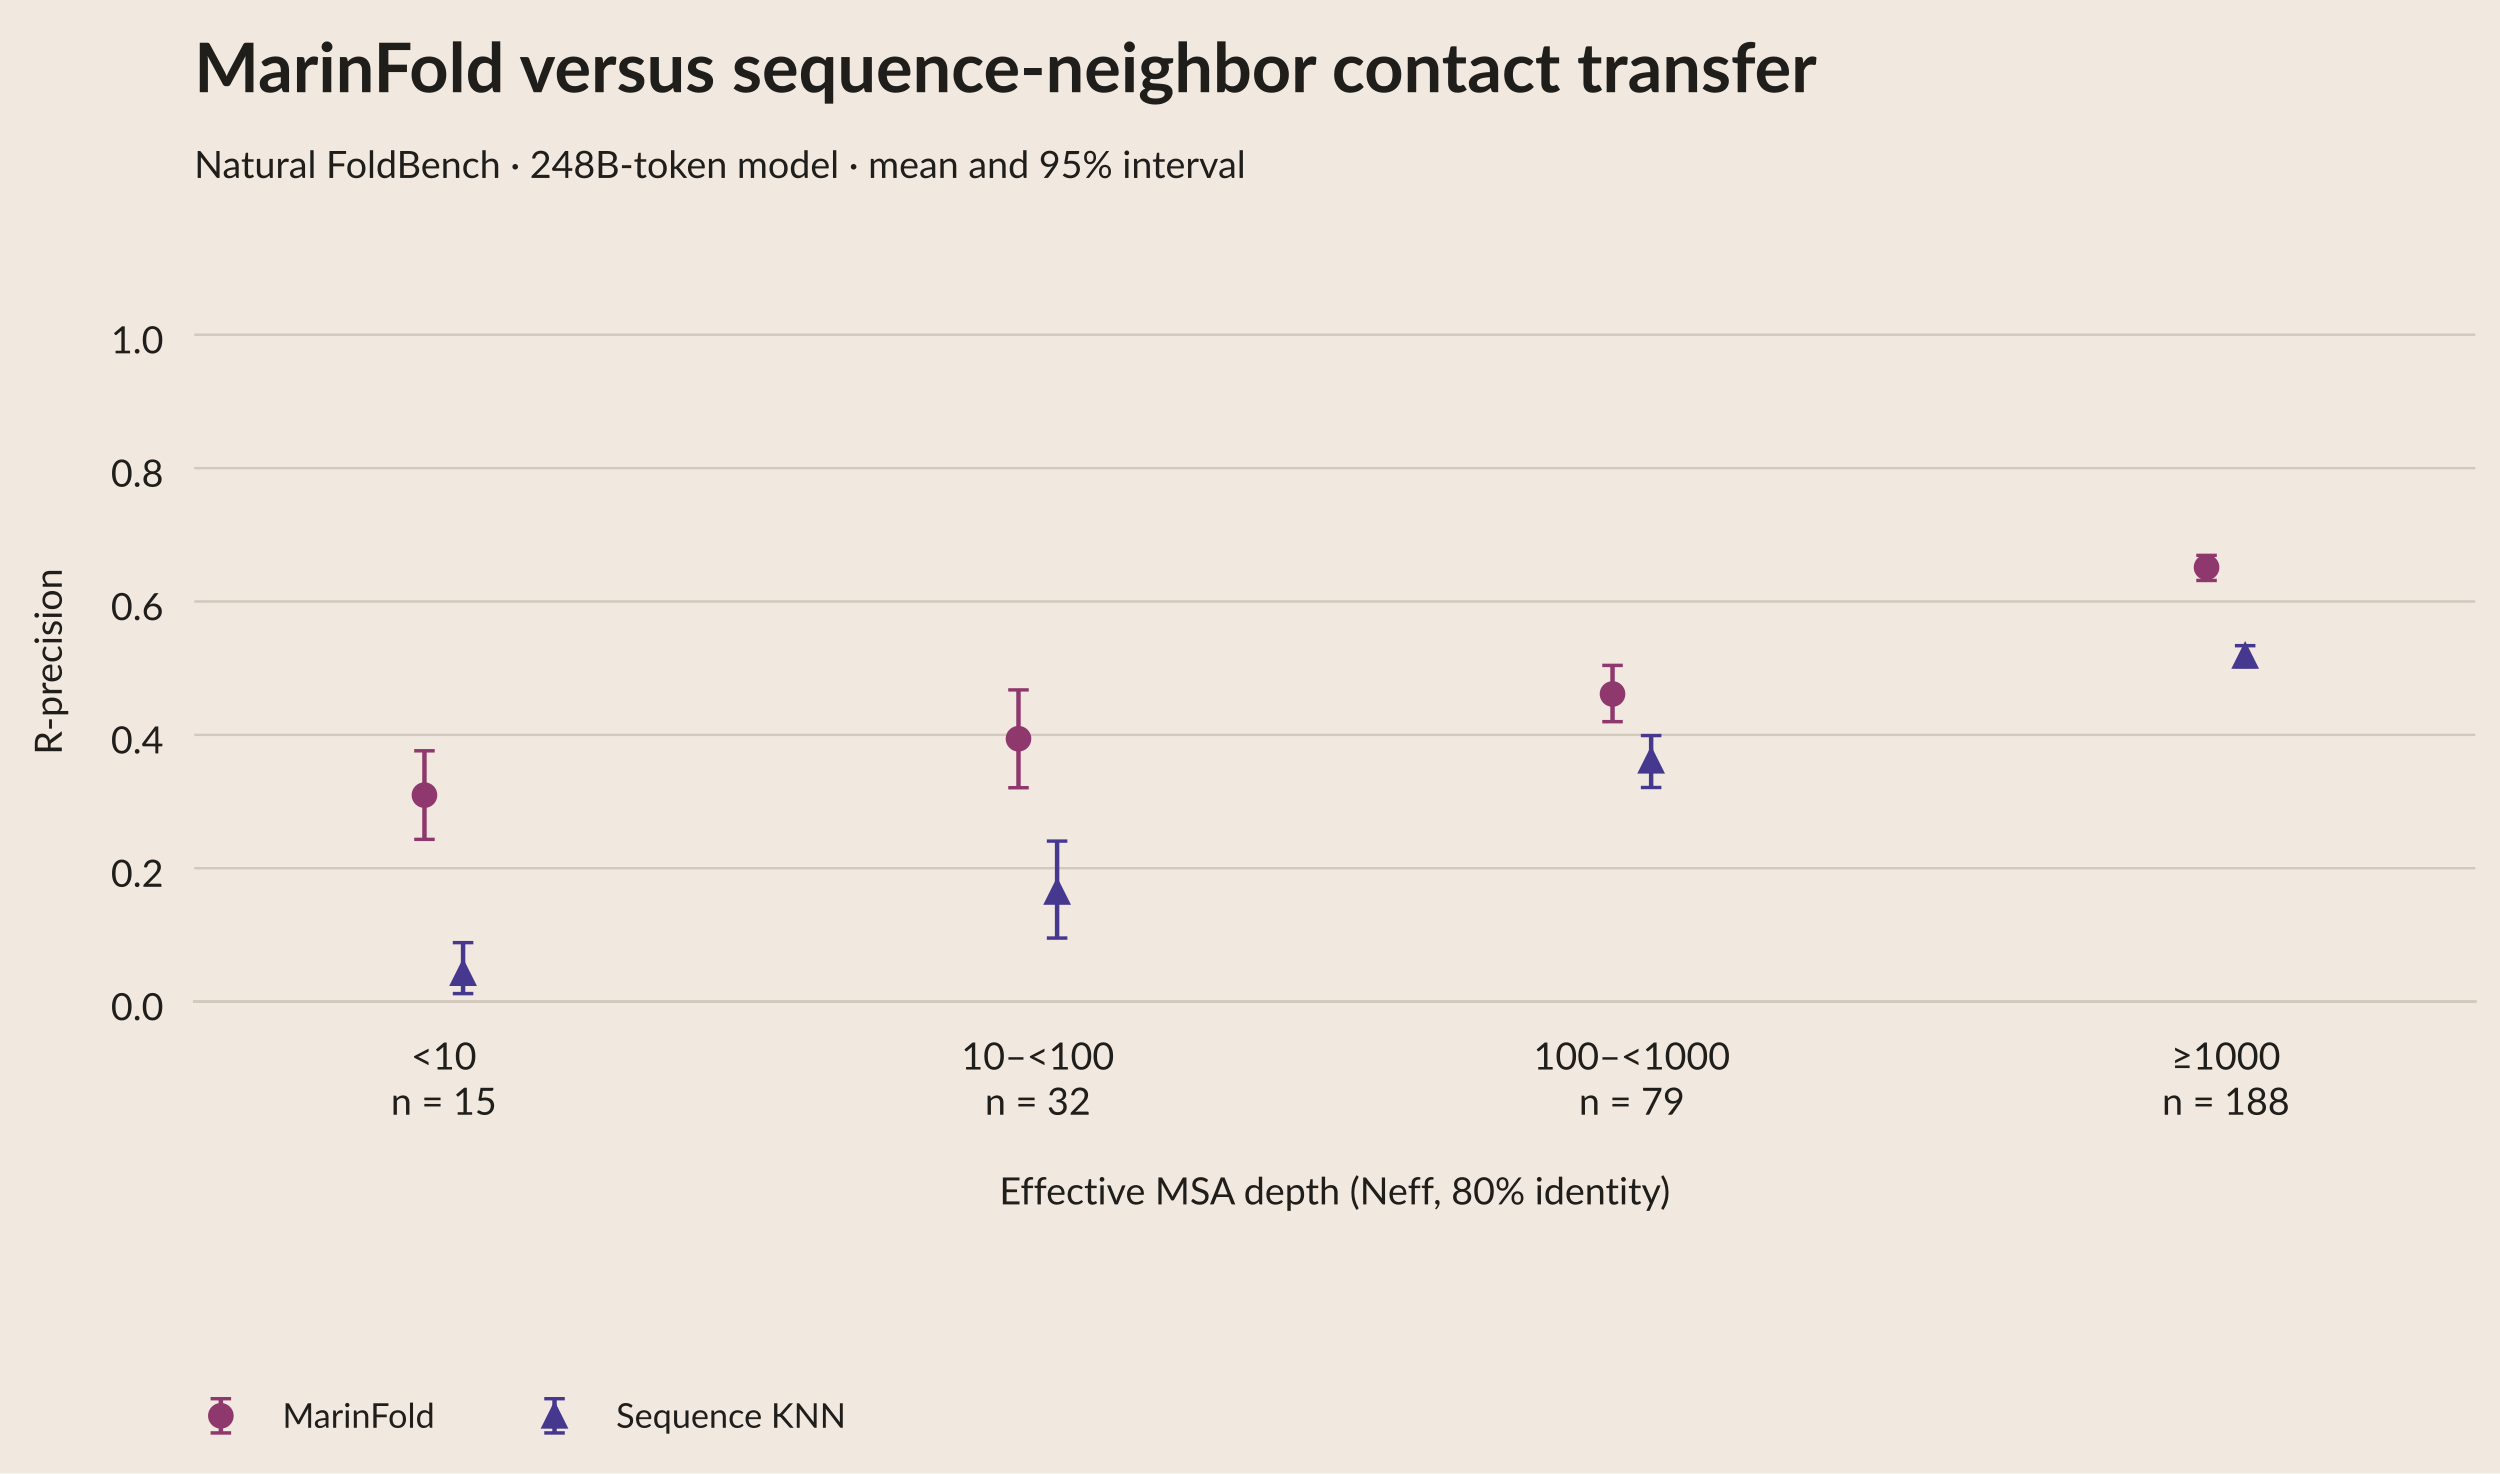
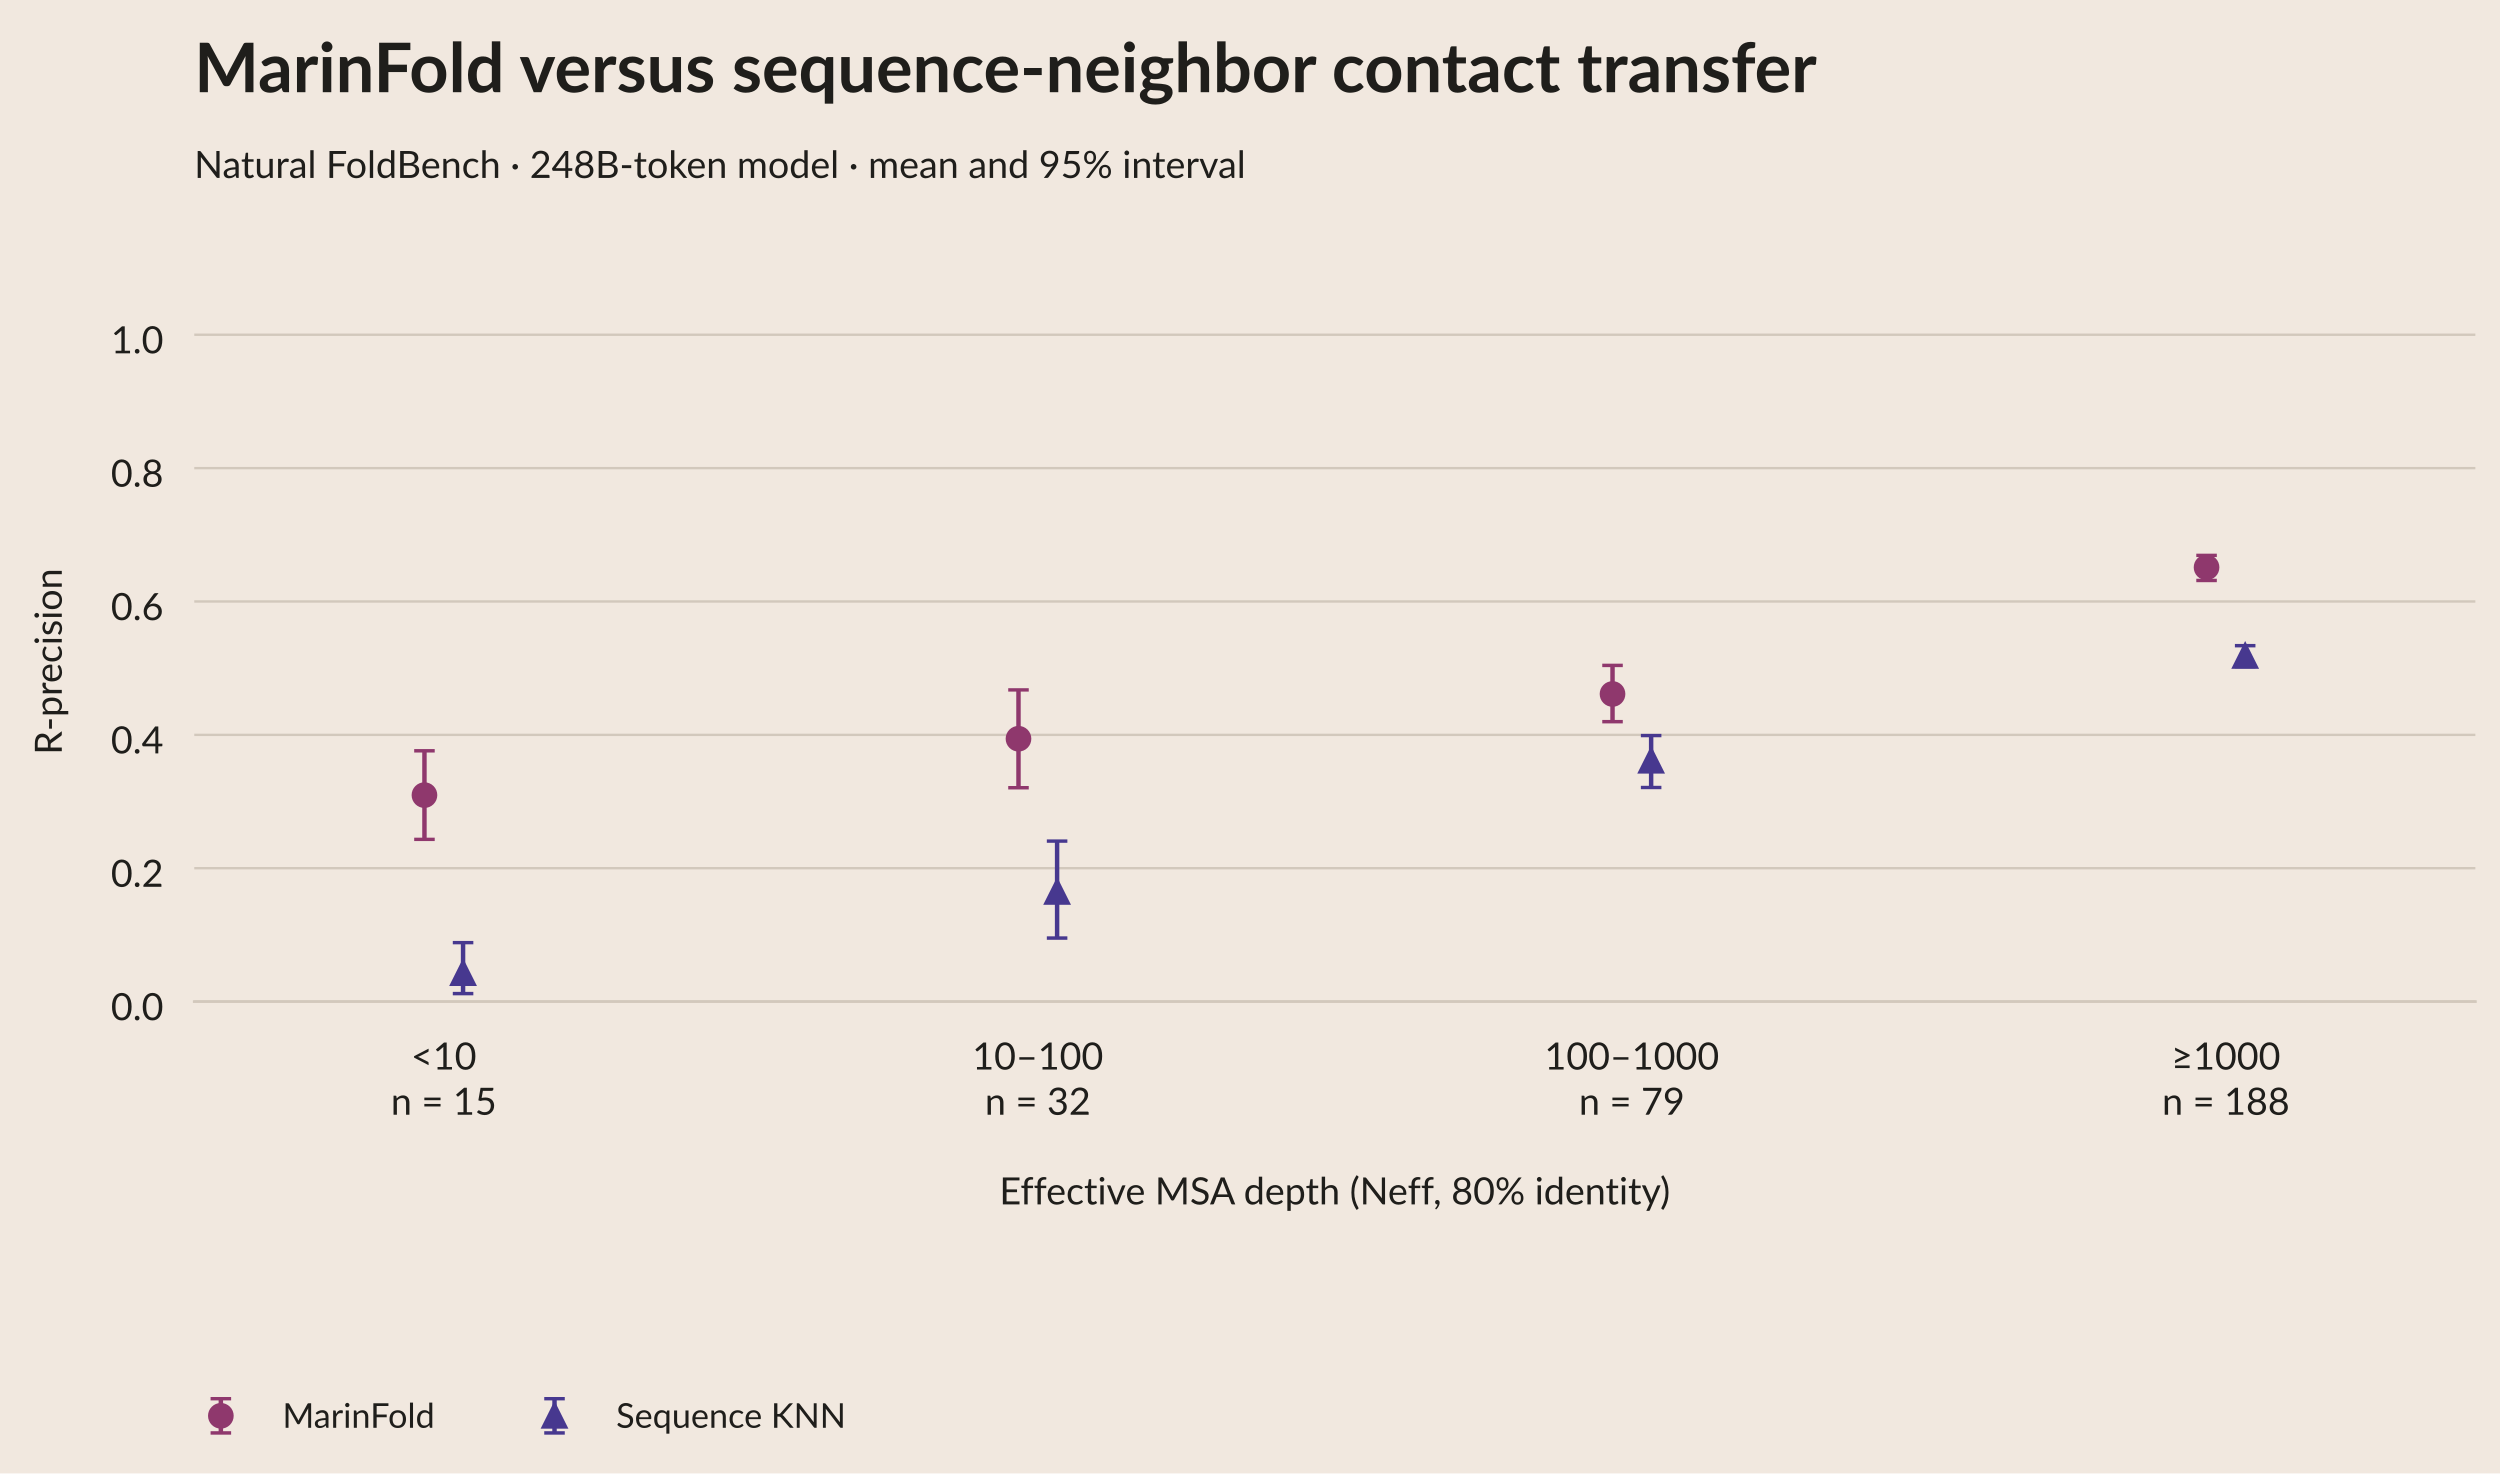
<svg xmlns="http://www.w3.org/2000/svg" xmlns:xlink="http://www.w3.org/1999/xlink" width="730.387pt" height="430.468pt" viewBox="0 0 730.387 430.468" version="1.1">
  <defs>
    <style type="text/css">*{stroke-linejoin: round; stroke-linecap: butt}</style>
  </defs>
  <g id="figure_1">
    <g id="patch_1">
      <path d="M 0 430.468  L 730.387 430.468  L 730.387 0  L 0 0  z " style="fill: #f1e8df" />
    </g>
    <g id="axes_1">
      <g id="patch_2">
        <path d="M 56.755 292.62  L 723.187 292.62  L 723.187 93.9  L 56.755 93.9  z " style="fill: #f1e8df" />
      </g>
      <g id="matplotlib.axis_1">
        <g id="xtick_1">
          <g id="line2d_1" />
          <g id="text_1">
            <text style="font-size: 11px; font-family: 'Lato'; fill: #1f1e1b" transform="translate(120.0763 312.477)">&lt;10</text>
            <text style="font-size: 11px; font-family: 'Lato'; fill: #1f1e1b" transform="translate(114.1922 325.677)">n = 15</text>
          </g>
        </g>
        <g id="xtick_2">
          <g id="line2d_2" />
          <g id="text_2">
-             <text style="font-size: 11px; font-family: 'Lato'; fill: #1f1e1b" transform="translate(280.8663 312.477)">10–&lt;100</text>
+             <text style="font-size: 11px; font-family: 'Lato'; fill: #1f1e1b" transform="translate(284.0563 312.477)">10–100</text>
            <text style="font-size: 11px; font-family: 'Lato'; fill: #1f1e1b" transform="translate(287.7422 325.677)">n = 32</text>
          </g>
        </g>
        <g id="xtick_3">
          <g id="line2d_3" />
          <g id="text_3">
-             <text style="font-size: 11px; font-family: 'Lato'; fill: #1f1e1b" transform="translate(448.0363 312.477)">100–&lt;1000</text>
+             <text style="font-size: 11px; font-family: 'Lato'; fill: #1f1e1b" transform="translate(451.2263 312.477)">100–1000</text>
            <text style="font-size: 11px; font-family: 'Lato'; fill: #1f1e1b" transform="translate(461.2922 325.677)">n = 79</text>
          </g>
        </g>
        <g id="xtick_4">
          <g id="line2d_4" />
          <g id="text_4">
            <text style="font-size: 11px; font-family: 'Lato'; fill: #1f1e1b" transform="translate(634.3463 312.477)">≥1000</text>
            <text style="font-size: 11px; font-family: 'Lato'; fill: #1f1e1b" transform="translate(631.6522 325.677)">n = 188</text>
          </g>
        </g>
        <g id="text_5">
          <text style="font-size: 11px; font-family: 'Lato'; text-anchor: middle; fill: #1f1e1b" x="389.971" y="351.877" transform="rotate(-0 389.9713 351.877)">Effective MSA depth (Neff, 80% identity)</text>
        </g>
      </g>
      <g id="matplotlib.axis_2">
        <g id="ytick_1">
          <g id="line2d_5">
-             <path d="M 56.755 292.62  L 723.187 292.62  " clip-path="url(#p1c4003f15a)" style="fill: none; stroke: #d2c8bc; stroke-width: 0.7; stroke-linecap: square" />
+             <path d="M 56.755 292.62  L 723.187 292.62  " clip-path="url(#p7d3ffd2320)" style="fill: none; stroke: #d2c8bc; stroke-width: 0.7; stroke-linecap: square" />
          </g>
          <g id="line2d_6" />
          <g id="text_6">
            <text style="font-size: 11px; font-family: 'Lato'; text-anchor: end; fill: #1f1e1b" x="47.755" y="298.048" transform="rotate(-0 47.75531 298.0485)">0.0</text>
          </g>
        </g>
        <g id="ytick_2">
          <g id="line2d_7">
-             <path d="M 56.755 253.655  L 723.187 253.655  " clip-path="url(#p1c4003f15a)" style="fill: none; stroke: #d2c8bc; stroke-width: 0.7; stroke-linecap: square" />
+             <path d="M 56.755 253.655  L 723.187 253.655  " clip-path="url(#p7d3ffd2320)" style="fill: none; stroke: #d2c8bc; stroke-width: 0.7; stroke-linecap: square" />
          </g>
          <g id="line2d_8" />
          <g id="text_7">
            <text style="font-size: 11px; font-family: 'Lato'; text-anchor: end; fill: #1f1e1b" x="47.755" y="259.084" transform="rotate(-0 47.75531 259.0838)">0.2</text>
          </g>
        </g>
        <g id="ytick_3">
          <g id="line2d_9">
-             <path d="M 56.755 214.691  L 723.187 214.691  " clip-path="url(#p1c4003f15a)" style="fill: none; stroke: #d2c8bc; stroke-width: 0.7; stroke-linecap: square" />
+             <path d="M 56.755 214.691  L 723.187 214.691  " clip-path="url(#p7d3ffd2320)" style="fill: none; stroke: #d2c8bc; stroke-width: 0.7; stroke-linecap: square" />
          </g>
          <g id="line2d_10" />
          <g id="text_8">
            <text style="font-size: 11px; font-family: 'Lato'; text-anchor: end; fill: #1f1e1b" x="47.755" y="220.119" transform="rotate(-0 47.75531 220.1191)">0.4</text>
          </g>
        </g>
        <g id="ytick_4">
          <g id="line2d_11">
-             <path d="M 56.755 175.726  L 723.187 175.726  " clip-path="url(#p1c4003f15a)" style="fill: none; stroke: #d2c8bc; stroke-width: 0.7; stroke-linecap: square" />
+             <path d="M 56.755 175.726  L 723.187 175.726  " clip-path="url(#p7d3ffd2320)" style="fill: none; stroke: #d2c8bc; stroke-width: 0.7; stroke-linecap: square" />
          </g>
          <g id="line2d_12" />
          <g id="text_9">
            <text style="font-size: 11px; font-family: 'Lato'; text-anchor: end; fill: #1f1e1b" x="47.755" y="181.154" transform="rotate(-0 47.75531 181.1544)">0.6</text>
          </g>
        </g>
        <g id="ytick_5">
          <g id="line2d_13">
-             <path d="M 56.755 136.761  L 723.187 136.761  " clip-path="url(#p1c4003f15a)" style="fill: none; stroke: #d2c8bc; stroke-width: 0.7; stroke-linecap: square" />
+             <path d="M 56.755 136.761  L 723.187 136.761  " clip-path="url(#p7d3ffd2320)" style="fill: none; stroke: #d2c8bc; stroke-width: 0.7; stroke-linecap: square" />
          </g>
          <g id="line2d_14" />
          <g id="text_10">
            <text style="font-size: 11px; font-family: 'Lato'; text-anchor: end; fill: #1f1e1b" x="47.755" y="142.19" transform="rotate(-0 47.75531 142.1897)">0.8</text>
          </g>
        </g>
        <g id="ytick_6">
          <g id="line2d_15">
-             <path d="M 56.755 97.796  L 723.187 97.796  " clip-path="url(#p1c4003f15a)" style="fill: none; stroke: #d2c8bc; stroke-width: 0.7; stroke-linecap: square" />
+             <path d="M 56.755 97.796  L 723.187 97.796  " clip-path="url(#p7d3ffd2320)" style="fill: none; stroke: #d2c8bc; stroke-width: 0.7; stroke-linecap: square" />
          </g>
          <g id="line2d_16" />
          <g id="text_11">
            <text style="font-size: 11px; font-family: 'Lato'; text-anchor: end; fill: #1f1e1b" x="47.755" y="103.225" transform="rotate(-0 47.75531 103.225)">1.0</text>
          </g>
        </g>
        <g id="text_12">
          <text style="font-size: 11px; font-family: 'Lato'; text-anchor: middle; fill: #1f1e1b" x="18.057" y="193.26" transform="rotate(-90 18.057 193.26)">R-precision</text>
        </g>
      </g>
      <g id="patch_3">
        <path d="M 56.755 292.62  L 723.187 292.62  " style="fill: none; stroke: #d2c8bc; stroke-width: 0.8; stroke-linejoin: miter; stroke-linecap: square" />
      </g>
      <g id="LineCollection_1">
-         <path d="M 124.006 245.231  L 124.006 219.349  " clip-path="url(#p1c4003f15a)" style="fill: none; stroke: #8f386d; stroke-width: 1.3" />
-         <path d="M 297.556 230.139  L 297.556 201.559  " clip-path="url(#p1c4003f15a)" style="fill: none; stroke: #8f386d; stroke-width: 1.3" />
-         <path d="M 471.106 210.835  L 471.106 194.401  " clip-path="url(#p1c4003f15a)" style="fill: none; stroke: #8f386d; stroke-width: 1.3" />
-         <path d="M 644.656 169.588  L 644.656 162.256  " clip-path="url(#p1c4003f15a)" style="fill: none; stroke: #8f386d; stroke-width: 1.3" />
+         <path d="M 124.006 245.231  L 124.006 219.349  " clip-path="url(#p7d3ffd2320)" style="fill: none; stroke: #8f386d; stroke-width: 1.3" />
+         <path d="M 297.556 230.139  L 297.556 201.559  " clip-path="url(#p7d3ffd2320)" style="fill: none; stroke: #8f386d; stroke-width: 1.3" />
+         <path d="M 471.106 210.835  L 471.106 194.401  " clip-path="url(#p7d3ffd2320)" style="fill: none; stroke: #8f386d; stroke-width: 1.3" />
+         <path d="M 644.656 169.588  L 644.656 162.256  " clip-path="url(#p7d3ffd2320)" style="fill: none; stroke: #8f386d; stroke-width: 1.3" />
      </g>
      <g id="line2d_17">
        <defs>
-           <path id="m155414830f" d="M 3 0  L -3 -0  " style="stroke: #8f386d" />
-         </defs>
-         <g clip-path="url(#p1c4003f15a)">
-           <use xlink:href="#m155414830f" x="124.006" y="245.231" style="fill: #8f386d; stroke: #8f386d" />
-           <use xlink:href="#m155414830f" x="297.556" y="230.139" style="fill: #8f386d; stroke: #8f386d" />
-           <use xlink:href="#m155414830f" x="471.106" y="210.835" style="fill: #8f386d; stroke: #8f386d" />
-           <use xlink:href="#m155414830f" x="644.656" y="169.588" style="fill: #8f386d; stroke: #8f386d" />
+           <path id="m7fffd8f9b0" d="M 3 0  L -3 -0  " style="stroke: #8f386d" />
+         </defs>
+         <g clip-path="url(#p7d3ffd2320)">
+           <use xlink:href="#m7fffd8f9b0" x="124.006" y="245.231" style="fill: #8f386d; stroke: #8f386d" />
+           <use xlink:href="#m7fffd8f9b0" x="297.556" y="230.139" style="fill: #8f386d; stroke: #8f386d" />
+           <use xlink:href="#m7fffd8f9b0" x="471.106" y="210.835" style="fill: #8f386d; stroke: #8f386d" />
+           <use xlink:href="#m7fffd8f9b0" x="644.656" y="169.588" style="fill: #8f386d; stroke: #8f386d" />
        </g>
      </g>
      <g id="line2d_18">
-         <g clip-path="url(#p1c4003f15a)">
-           <use xlink:href="#m155414830f" x="124.006" y="219.349" style="fill: #8f386d; stroke: #8f386d" />
-           <use xlink:href="#m155414830f" x="297.556" y="201.559" style="fill: #8f386d; stroke: #8f386d" />
-           <use xlink:href="#m155414830f" x="471.106" y="194.401" style="fill: #8f386d; stroke: #8f386d" />
-           <use xlink:href="#m155414830f" x="644.656" y="162.256" style="fill: #8f386d; stroke: #8f386d" />
+         <g clip-path="url(#p7d3ffd2320)">
+           <use xlink:href="#m7fffd8f9b0" x="124.006" y="219.349" style="fill: #8f386d; stroke: #8f386d" />
+           <use xlink:href="#m7fffd8f9b0" x="297.556" y="201.559" style="fill: #8f386d; stroke: #8f386d" />
+           <use xlink:href="#m7fffd8f9b0" x="471.106" y="194.401" style="fill: #8f386d; stroke: #8f386d" />
+           <use xlink:href="#m7fffd8f9b0" x="644.656" y="162.256" style="fill: #8f386d; stroke: #8f386d" />
        </g>
      </g>
      <g id="LineCollection_2">
-         <path d="M 135.287 290.287  L 135.287 275.393  " clip-path="url(#p1c4003f15a)" style="fill: none; stroke: #47388f; stroke-width: 1.3" />
-         <path d="M 308.837 274.062  L 308.837 245.736  " clip-path="url(#p1c4003f15a)" style="fill: none; stroke: #47388f; stroke-width: 1.3" />
-         <path d="M 482.387 230.077  L 482.387 214.902  " clip-path="url(#p1c4003f15a)" style="fill: none; stroke: #47388f; stroke-width: 1.3" />
-         <path d="M 655.937 194.763  L 655.937 188.635  " clip-path="url(#p1c4003f15a)" style="fill: none; stroke: #47388f; stroke-width: 1.3" />
+         <path d="M 135.287 290.287  L 135.287 275.393  " clip-path="url(#p7d3ffd2320)" style="fill: none; stroke: #47388f; stroke-width: 1.3" />
+         <path d="M 308.837 274.062  L 308.837 245.736  " clip-path="url(#p7d3ffd2320)" style="fill: none; stroke: #47388f; stroke-width: 1.3" />
+         <path d="M 482.387 230.077  L 482.387 214.902  " clip-path="url(#p7d3ffd2320)" style="fill: none; stroke: #47388f; stroke-width: 1.3" />
+         <path d="M 655.937 194.763  L 655.937 188.635  " clip-path="url(#p7d3ffd2320)" style="fill: none; stroke: #47388f; stroke-width: 1.3" />
      </g>
      <g id="line2d_19">
        <defs>
-           <path id="m820017a9fc" d="M 3 0  L -3 -0  " style="stroke: #47388f" />
-         </defs>
-         <g clip-path="url(#p1c4003f15a)">
-           <use xlink:href="#m820017a9fc" x="135.287" y="290.287" style="fill: #47388f; stroke: #47388f" />
-           <use xlink:href="#m820017a9fc" x="308.837" y="274.062" style="fill: #47388f; stroke: #47388f" />
-           <use xlink:href="#m820017a9fc" x="482.387" y="230.077" style="fill: #47388f; stroke: #47388f" />
-           <use xlink:href="#m820017a9fc" x="655.937" y="194.763" style="fill: #47388f; stroke: #47388f" />
+           <path id="m1fdf093d11" d="M 3 0  L -3 -0  " style="stroke: #47388f" />
+         </defs>
+         <g clip-path="url(#p7d3ffd2320)">
+           <use xlink:href="#m1fdf093d11" x="135.287" y="290.287" style="fill: #47388f; stroke: #47388f" />
+           <use xlink:href="#m1fdf093d11" x="308.837" y="274.062" style="fill: #47388f; stroke: #47388f" />
+           <use xlink:href="#m1fdf093d11" x="482.387" y="230.077" style="fill: #47388f; stroke: #47388f" />
+           <use xlink:href="#m1fdf093d11" x="655.937" y="194.763" style="fill: #47388f; stroke: #47388f" />
        </g>
      </g>
      <g id="line2d_20">
-         <g clip-path="url(#p1c4003f15a)">
-           <use xlink:href="#m820017a9fc" x="135.287" y="275.393" style="fill: #47388f; stroke: #47388f" />
-           <use xlink:href="#m820017a9fc" x="308.837" y="245.736" style="fill: #47388f; stroke: #47388f" />
-           <use xlink:href="#m820017a9fc" x="482.387" y="214.902" style="fill: #47388f; stroke: #47388f" />
-           <use xlink:href="#m820017a9fc" x="655.937" y="188.635" style="fill: #47388f; stroke: #47388f" />
+         <g clip-path="url(#p7d3ffd2320)">
+           <use xlink:href="#m1fdf093d11" x="135.287" y="275.393" style="fill: #47388f; stroke: #47388f" />
+           <use xlink:href="#m1fdf093d11" x="308.837" y="245.736" style="fill: #47388f; stroke: #47388f" />
+           <use xlink:href="#m1fdf093d11" x="482.387" y="214.902" style="fill: #47388f; stroke: #47388f" />
+           <use xlink:href="#m1fdf093d11" x="655.937" y="188.635" style="fill: #47388f; stroke: #47388f" />
        </g>
      </g>
      <g id="line2d_21">
        <defs>
-           <path id="md66863eb51" d="M 0 3.25  C 0.862 3.25 1.689 2.908 2.298 2.298  C 2.908 1.689 3.25 0.862 3.25 0  C 3.25 -0.862 2.908 -1.689 2.298 -2.298  C 1.689 -2.908 0.862 -3.25 0 -3.25  C -0.862 -3.25 -1.689 -2.908 -2.298 -2.298  C -2.908 -1.689 -3.25 -0.862 -3.25 0  C -3.25 0.862 -2.908 1.689 -2.298 2.298  C -1.689 2.908 -0.862 3.25 0 3.25  z " style="stroke: #8f386d" />
-         </defs>
-         <g clip-path="url(#p1c4003f15a)">
-           <use xlink:href="#md66863eb51" x="124.006" y="232.297" style="fill: #8f386d; stroke: #8f386d" />
-           <use xlink:href="#md66863eb51" x="297.556" y="215.826" style="fill: #8f386d; stroke: #8f386d" />
-           <use xlink:href="#md66863eb51" x="471.106" y="202.75" style="fill: #8f386d; stroke: #8f386d" />
-           <use xlink:href="#md66863eb51" x="644.656" y="165.757" style="fill: #8f386d; stroke: #8f386d" />
+           <path id="m6bfa5f4f29" d="M 0 3.25  C 0.862 3.25 1.689 2.908 2.298 2.298  C 2.908 1.689 3.25 0.862 3.25 0  C 3.25 -0.862 2.908 -1.689 2.298 -2.298  C 1.689 -2.908 0.862 -3.25 0 -3.25  C -0.862 -3.25 -1.689 -2.908 -2.298 -2.298  C -2.908 -1.689 -3.25 -0.862 -3.25 0  C -3.25 0.862 -2.908 1.689 -2.298 2.298  C -1.689 2.908 -0.862 3.25 0 3.25  z " style="stroke: #8f386d" />
+         </defs>
+         <g clip-path="url(#p7d3ffd2320)">
+           <use xlink:href="#m6bfa5f4f29" x="124.006" y="232.297" style="fill: #8f386d; stroke: #8f386d" />
+           <use xlink:href="#m6bfa5f4f29" x="297.556" y="215.826" style="fill: #8f386d; stroke: #8f386d" />
+           <use xlink:href="#m6bfa5f4f29" x="471.106" y="202.75" style="fill: #8f386d; stroke: #8f386d" />
+           <use xlink:href="#m6bfa5f4f29" x="644.656" y="165.757" style="fill: #8f386d; stroke: #8f386d" />
        </g>
      </g>
      <g id="line2d_22">
        <defs>
-           <path id="mdf84df953f" d="M 0 -3.25  L -3.25 3.25  L 3.25 3.25  z " style="stroke: #47388f; stroke-linejoin: miter" />
-         </defs>
-         <g clip-path="url(#p1c4003f15a)">
-           <use xlink:href="#mdf84df953f" x="135.287" y="284.315" style="fill: #47388f; stroke: #47388f; stroke-linejoin: miter" />
-           <use xlink:href="#mdf84df953f" x="308.837" y="260.591" style="fill: #47388f; stroke: #47388f; stroke-linejoin: miter" />
-           <use xlink:href="#mdf84df953f" x="482.387" y="222.265" style="fill: #47388f; stroke: #47388f; stroke-linejoin: miter" />
-           <use xlink:href="#mdf84df953f" x="655.937" y="191.636" style="fill: #47388f; stroke: #47388f; stroke-linejoin: miter" />
+           <path id="m2f3be8d38f" d="M 0 -3.25  L -3.25 3.25  L 3.25 3.25  z " style="stroke: #47388f; stroke-linejoin: miter" />
+         </defs>
+         <g clip-path="url(#p7d3ffd2320)">
+           <use xlink:href="#m2f3be8d38f" x="135.287" y="284.315" style="fill: #47388f; stroke: #47388f; stroke-linejoin: miter" />
+           <use xlink:href="#m2f3be8d38f" x="308.837" y="260.591" style="fill: #47388f; stroke: #47388f; stroke-linejoin: miter" />
+           <use xlink:href="#m2f3be8d38f" x="482.387" y="222.265" style="fill: #47388f; stroke: #47388f; stroke-linejoin: miter" />
+           <use xlink:href="#m2f3be8d38f" x="655.937" y="191.636" style="fill: #47388f; stroke: #47388f; stroke-linejoin: miter" />
        </g>
      </g>
    </g>
    <g id="text_13">
      <text style="font-weight: 700; font-size: 20px; font-family: 'Lato'; text-anchor: start; fill: #1f1e1b" x="56.755" y="26.94" transform="rotate(-0 56.75531 26.94)">MarinFold versus sequence-neighbor contact transfer</text>
    </g>
    <g id="text_14">
      <text style="font-size: 11px; font-family: 'Lato'; text-anchor: start; fill: #1f1e1b" x="56.755" y="51.996" transform="rotate(-0 56.75531 51.996)">Natural FoldBench · 248B-token model  ·  mean and 95% interval</text>
    </g>
    <g id="legend_1">
      <g id="LineCollection_3">
        <path d="M 64.523 418.638  L 64.523 408.638  " style="fill: none; stroke: #8f386d; stroke-width: 1.3" />
      </g>
      <g id="line2d_23">
        <g>
-           <use xlink:href="#m155414830f" x="64.523" y="418.638" style="fill: #8f386d; stroke: #8f386d" />
+           <use xlink:href="#m7fffd8f9b0" x="64.523" y="418.638" style="fill: #8f386d; stroke: #8f386d" />
        </g>
      </g>
      <g id="line2d_24">
        <g>
-           <use xlink:href="#m155414830f" x="64.523" y="408.638" style="fill: #8f386d; stroke: #8f386d" />
+           <use xlink:href="#m7fffd8f9b0" x="64.523" y="408.638" style="fill: #8f386d; stroke: #8f386d" />
        </g>
      </g>
      <g id="line2d_25" />
      <g id="line2d_26">
        <g>
-           <use xlink:href="#md66863eb51" x="64.523" y="413.638" style="fill: #8f386d; stroke: #8f386d" />
+           <use xlink:href="#m6bfa5f4f29" x="64.523" y="413.638" style="fill: #8f386d; stroke: #8f386d" />
        </g>
      </g>
      <g id="text_15">
        <text style="font-size: 10px; font-family: 'Lato'; text-anchor: start; fill: #1f1e1b" x="82.523" y="417.138" transform="rotate(-0 82.52331 417.138)">MarinFold</text>
      </g>
      <g id="LineCollection_4">
        <path d="M 162.003 418.638  L 162.003 408.638  " style="fill: none; stroke: #47388f; stroke-width: 1.3" />
      </g>
      <g id="line2d_27">
        <g>
-           <use xlink:href="#m820017a9fc" x="162.003" y="418.638" style="fill: #47388f; stroke: #47388f" />
+           <use xlink:href="#m1fdf093d11" x="162.003" y="418.638" style="fill: #47388f; stroke: #47388f" />
        </g>
      </g>
      <g id="line2d_28">
        <g>
-           <use xlink:href="#m820017a9fc" x="162.003" y="408.638" style="fill: #47388f; stroke: #47388f" />
+           <use xlink:href="#m1fdf093d11" x="162.003" y="408.638" style="fill: #47388f; stroke: #47388f" />
        </g>
      </g>
      <g id="line2d_29" />
      <g id="line2d_30">
        <g>
-           <use xlink:href="#mdf84df953f" x="162.003" y="413.638" style="fill: #47388f; stroke: #47388f; stroke-linejoin: miter" />
+           <use xlink:href="#m2f3be8d38f" x="162.003" y="413.638" style="fill: #47388f; stroke: #47388f; stroke-linejoin: miter" />
        </g>
      </g>
      <g id="text_16">
        <text style="font-size: 10px; font-family: 'Lato'; text-anchor: start; fill: #1f1e1b" x="180.003" y="417.138" transform="rotate(-0 180.003 417.138)">Sequence KNN</text>
      </g>
    </g>
  </g>
  <defs>
-     <clipPath id="p1c4003f15a">
+     <clipPath id="p7d3ffd2320">
      <rect x="56.755" y="93.9" width="666.432" height="198.72" />
    </clipPath>
  </defs>
</svg>
